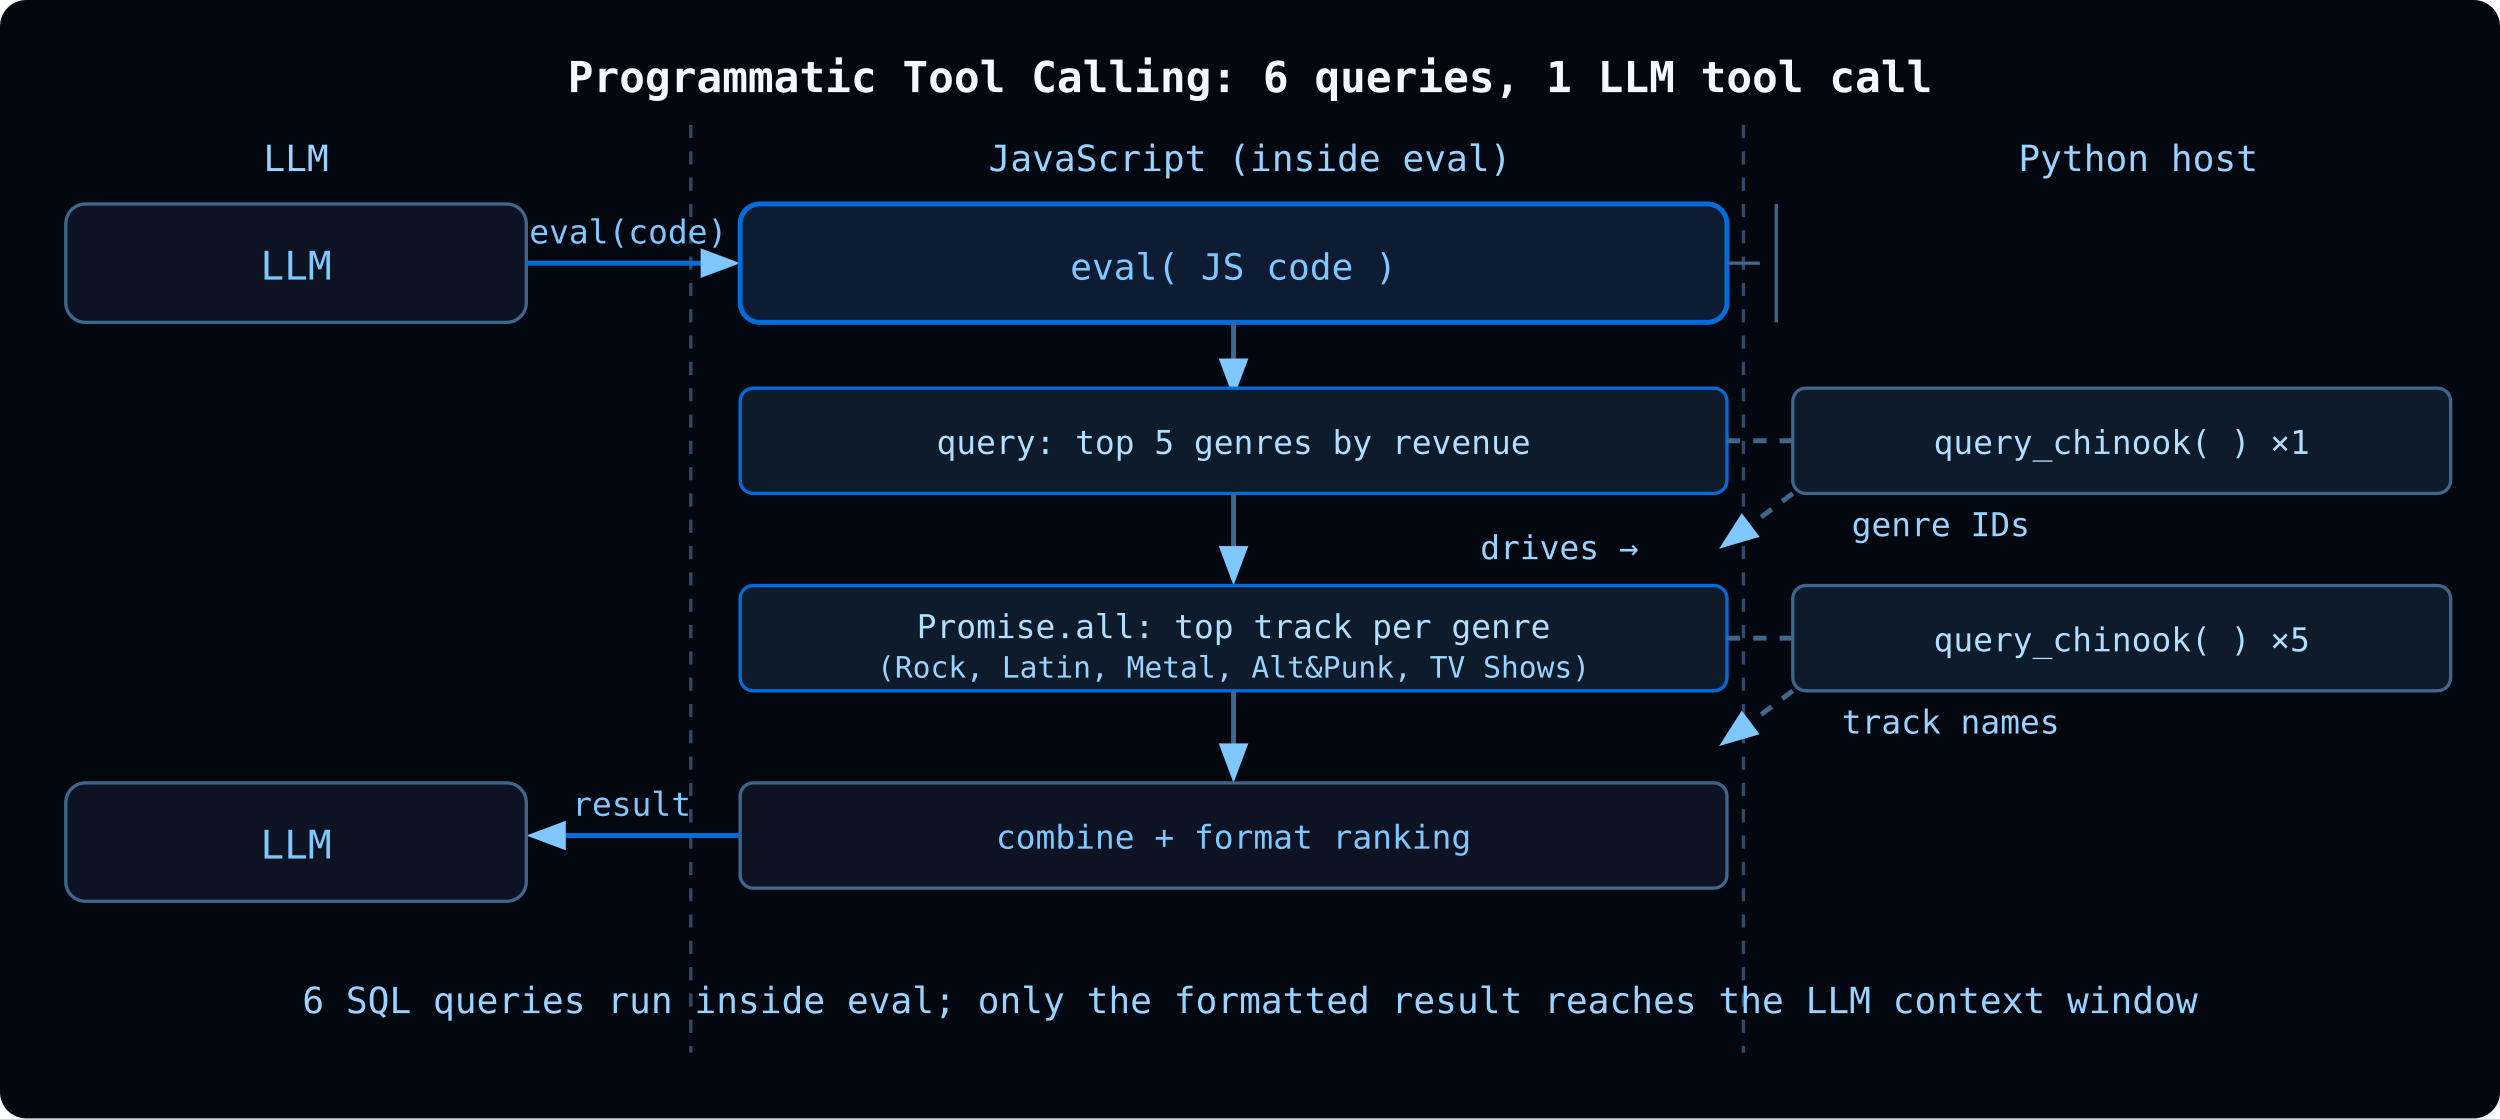
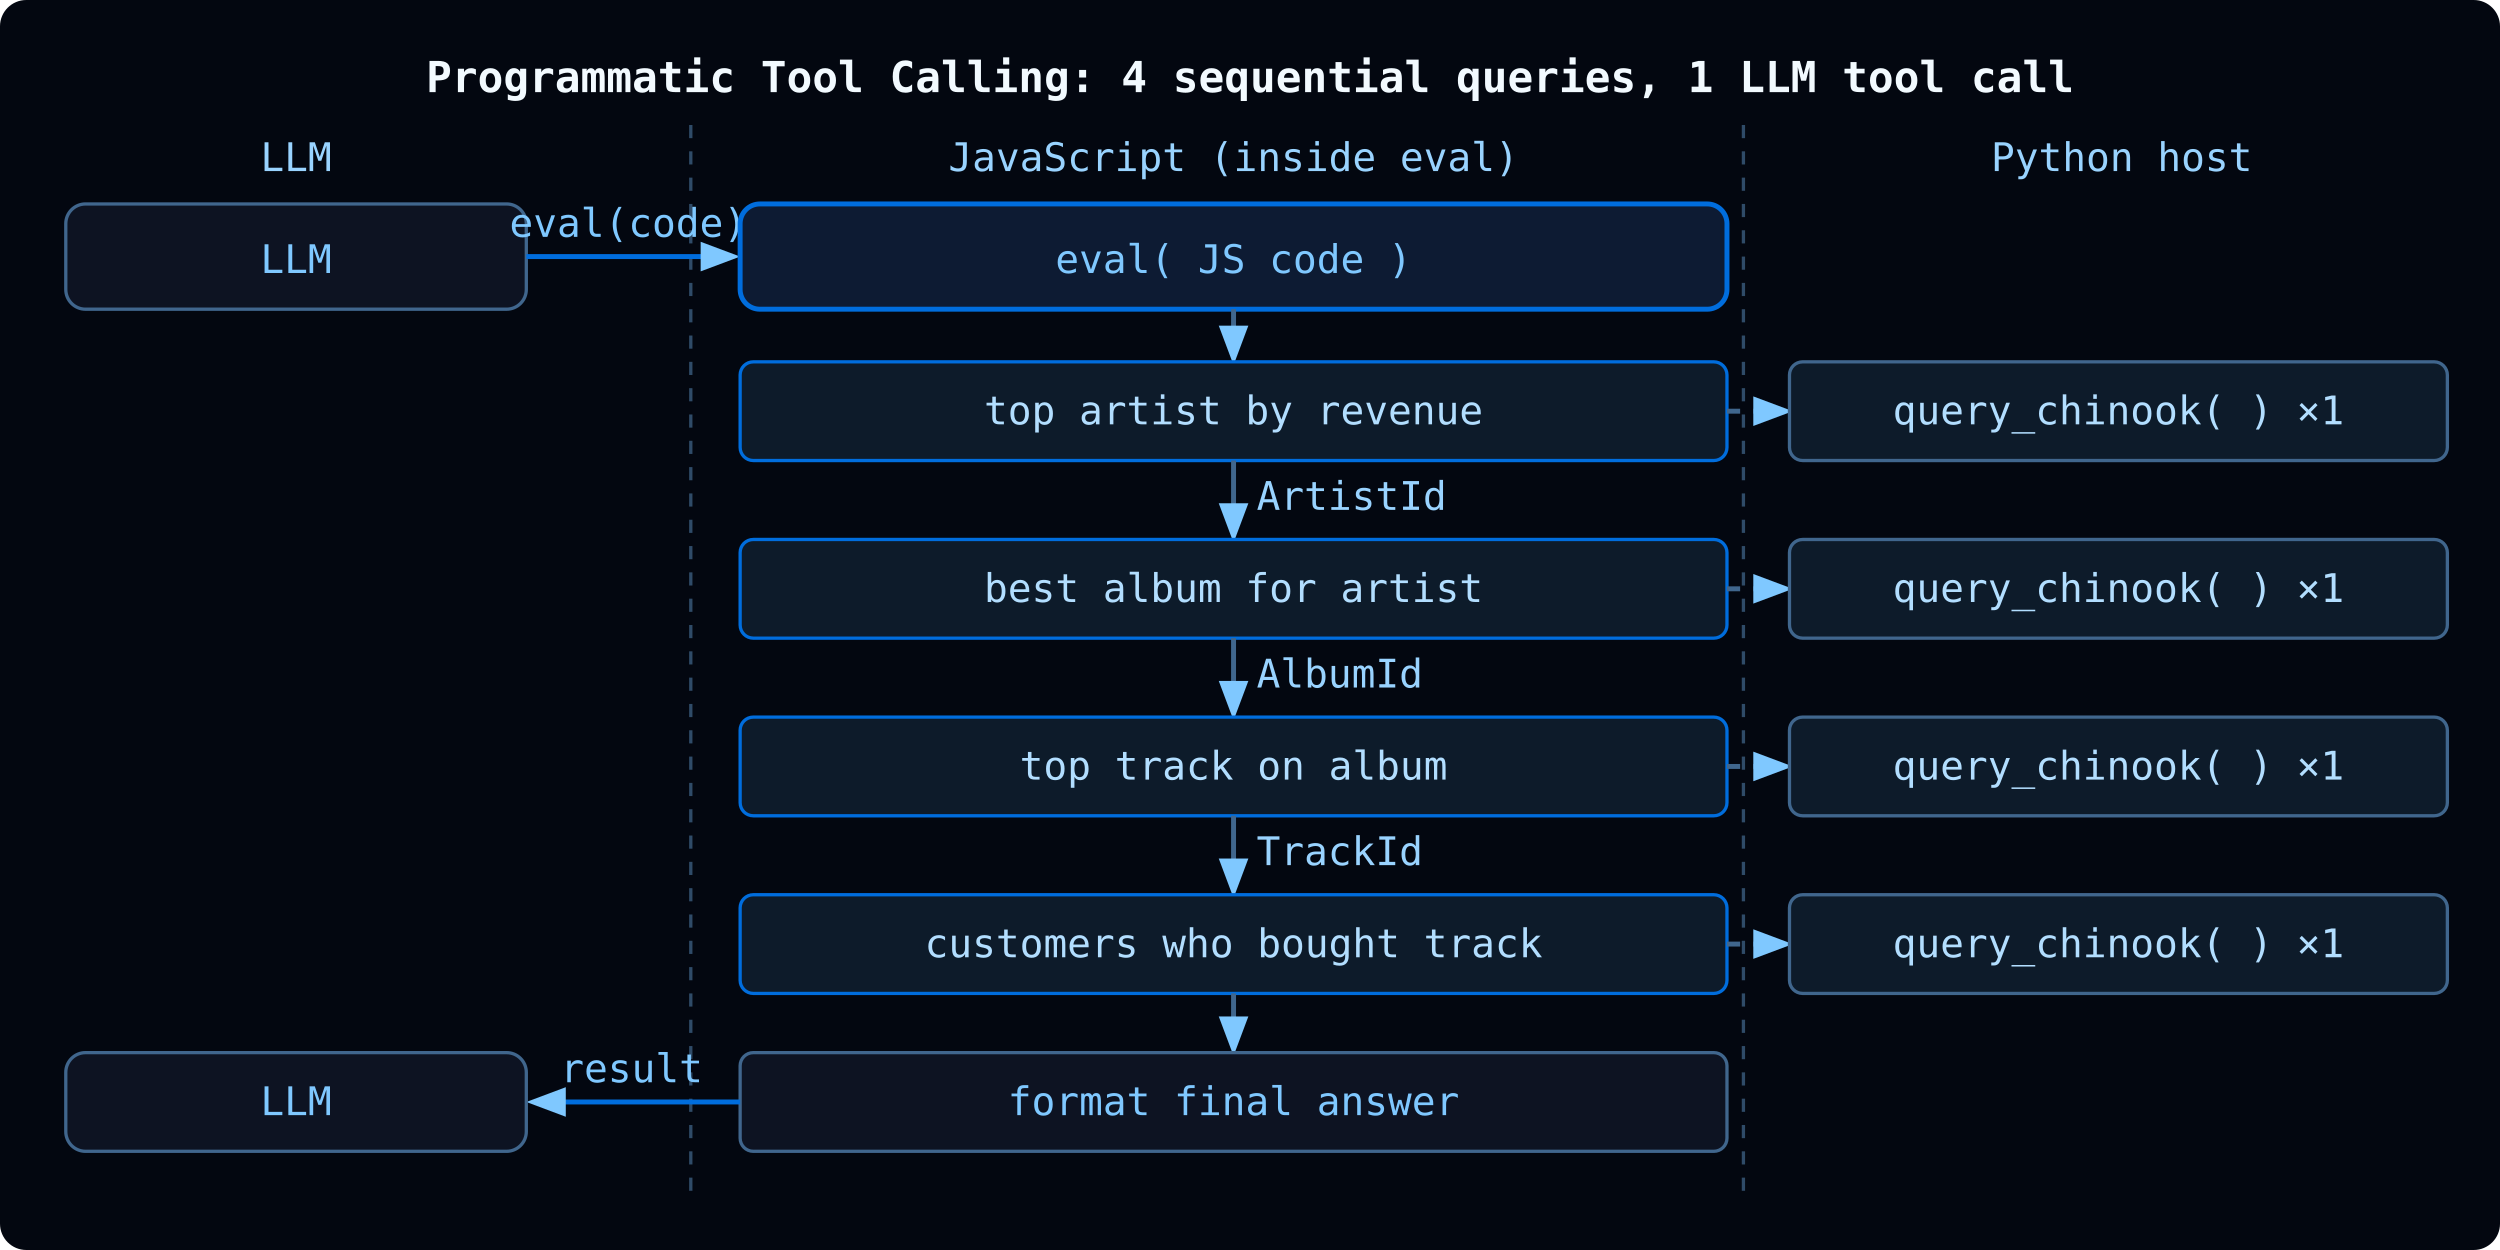
- <svg xmlns="http://www.w3.org/2000/svg" width="760" height="340">
-   <rect width="760" height="340" fill="#030710" rx="8" />
-   <text x="380" y="28" text-anchor="middle" font-family="IBM Plex Mono,monospace" font-size="13" font-weight="600" fill="#F2FAFF">Programmatic Tool Calling: 6 queries, 1 LLM tool call</text>
-   <text x="90" y="52" text-anchor="middle" font-family="IBM Plex Mono,monospace" font-size="11" fill="#99D3FF">LLM</text>
-   <text x="380" y="52" text-anchor="middle" font-family="IBM Plex Mono,monospace" font-size="11" fill="#99D3FF">JavaScript  (inside eval)</text>
-   <text x="650" y="52" text-anchor="middle" font-family="IBM Plex Mono,monospace" font-size="11" fill="#99D3FF">Python host</text>
-   <line x1="210" y1="38" x2="210" y2="320" stroke="#2F4B68" stroke-width="1" stroke-dasharray="4" />
-   <line x1="530" y1="38" x2="530" y2="320" stroke="#2F4B68" stroke-width="1" stroke-dasharray="4" />
-   <rect x="20" y="62" width="140" height="36" rx="6" fill="#0D1322" stroke="#40668D" />
-   <text x="90" y="85" text-anchor="middle" font-family="IBM Plex Mono,monospace" font-size="12" fill="#7FC8FF">LLM</text>
-   <line x1="160" y1="80" x2="222" y2="80" stroke="#006DDD" stroke-width="1.5" marker-end="url(#arr)" />
-   <text x="191" y="74" text-anchor="middle" font-family="IBM Plex Mono,monospace" font-size="10" fill="#7FC8FF">eval(code)</text>
-   <rect x="225" y="62" width="300" height="36" rx="6" fill="#0D1B33" stroke="#006DDD" stroke-width="1.5" />
-   <text x="375" y="85" text-anchor="middle" font-family="IBM Plex Mono,monospace" font-size="11" fill="#7FC8FF">eval( JS code )</text>
-   <line x1="525" y1="80" x2="535" y2="80" stroke="#40668D" stroke-width="1" />
-   <line x1="540" y1="62" x2="540" y2="98" stroke="#40668D" stroke-width="1" />
-   <line x1="375" y1="98" x2="375" y2="118" stroke="#40668D" stroke-width="1.5" marker-end="url(#arr)" />
-   <rect x="225" y="118" width="300" height="32" rx="4" fill="#0D1B2A" stroke="#006DDD" />
-   <text x="375" y="138" text-anchor="middle" font-family="IBM Plex Mono,monospace" font-size="10" fill="#B2DEFF">query: top 5 genres by revenue</text>
-   <line x1="525" y1="134" x2="615" y2="134" stroke="#40668D" stroke-width="1.5" marker-end="url(#arr)" stroke-dasharray="4" />
-   <rect x="545" y="118" width="200" height="32" rx="4" fill="#0D1B2A" stroke="#40668D" />
-   <text x="645" y="138" text-anchor="middle" font-family="IBM Plex Mono,monospace" font-size="10" fill="#B2DEFF">query_chinook( ) ×1</text>
-   <line x1="545" y1="150" x2="525" y2="165" stroke="#40668D" stroke-width="1.5" marker-end="url(#arr)" stroke-dasharray="4" />
-   <text x="590" y="163" text-anchor="middle" font-family="IBM Plex Mono,monospace" font-size="10" fill="#99D3FF">genre IDs</text>
-   <line x1="375" y1="150" x2="375" y2="175" stroke="#40668D" stroke-width="1.5" marker-end="url(#arr)" />
-   <text x="450" y="170" font-family="IBM Plex Mono,monospace" font-size="10" fill="#99D3FF">drives →</text>
-   <rect x="225" y="178" width="300" height="32" rx="4" fill="#0D1B2A" stroke="#006DDD" />
-   <text x="375" y="194" text-anchor="middle" font-family="IBM Plex Mono,monospace" font-size="10" fill="#B2DEFF">Promise.all: top track per genre</text>
-   <text x="375" y="206" text-anchor="middle" font-family="IBM Plex Mono,monospace" font-size="9" fill="#99D3FF">(Rock, Latin, Metal, Alt&amp;Punk, TV Shows)</text>
-   <line x1="525" y1="194" x2="615" y2="194" stroke="#40668D" stroke-width="1.5" marker-end="url(#arr)" stroke-dasharray="4" />
-   <rect x="545" y="178" width="200" height="32" rx="4" fill="#0D1B2A" stroke="#40668D" />
-   <text x="645" y="198" text-anchor="middle" font-family="IBM Plex Mono,monospace" font-size="10" fill="#B2DEFF">query_chinook( ) ×5</text>
-   <line x1="545" y1="210" x2="525" y2="225" stroke="#40668D" stroke-width="1.5" marker-end="url(#arr)" stroke-dasharray="4" />
-   <text x="593" y="223" text-anchor="middle" font-family="IBM Plex Mono,monospace" font-size="10" fill="#99D3FF">track names</text>
-   <line x1="375" y1="210" x2="375" y2="235" stroke="#40668D" stroke-width="1.5" marker-end="url(#arr)" />
-   <rect x="225" y="238" width="300" height="32" rx="4" fill="#0D1322" stroke="#40668D" />
-   <text x="375" y="258" text-anchor="middle" font-family="IBM Plex Mono,monospace" font-size="10" fill="#7FC8FF">combine + format ranking</text>
-   <line x1="225" y1="254" x2="163" y2="254" stroke="#006DDD" stroke-width="1.5" marker-end="url(#arr)" />
-   <text x="192" y="248" text-anchor="middle" font-family="IBM Plex Mono,monospace" font-size="10" fill="#7FC8FF">result</text>
-   <rect x="20" y="238" width="140" height="36" rx="6" fill="#0D1322" stroke="#40668D" />
-   <text x="90" y="261" text-anchor="middle" font-family="IBM Plex Mono,monospace" font-size="12" fill="#7FC8FF">LLM</text>
-   <text x="380" y="308" text-anchor="middle" font-family="IBM Plex Mono,monospace" font-size="11" fill="#99D3FF">6 SQL queries run inside eval; only the formatted result reaches the LLM context window</text>
+ <svg xmlns="http://www.w3.org/2000/svg" width="760" height="380">
+   <rect width="760" height="380" fill="#030710" rx="8" />
+   <text x="380" y="28" text-anchor="middle" font-family="IBM Plex Mono,monospace" font-size="13" font-weight="600" fill="#F2FAFF">Programmatic Tool Calling: 4 sequential queries, 1 LLM tool call</text>
+   <text x="90" y="52" text-anchor="middle" font-family="IBM Plex Mono,monospace" font-size="12" fill="#99D3FF">LLM</text>
+   <text x="375" y="52" text-anchor="middle" font-family="IBM Plex Mono,monospace" font-size="12" fill="#99D3FF">JavaScript  (inside eval)</text>
+   <text x="645" y="52" text-anchor="middle" font-family="IBM Plex Mono,monospace" font-size="12" fill="#99D3FF">Python host</text>
+   <line x1="210" y1="38" x2="210" y2="364" stroke="#2F4B68" stroke-width="1" stroke-dasharray="4" />
+   <line x1="530" y1="38" x2="530" y2="364" stroke="#2F4B68" stroke-width="1" stroke-dasharray="4" />
+   <rect x="20" y="62" width="140" height="32" rx="6" fill="#0D1322" stroke="#40668D" />
+   <text x="90" y="83" text-anchor="middle" font-family="IBM Plex Mono,monospace" font-size="12" fill="#7FC8FF">LLM</text>
+   <line x1="160" y1="78" x2="222" y2="78" stroke="#006DDD" stroke-width="1.5" marker-end="url(#arr)" />
+   <text x="191" y="72" text-anchor="middle" font-family="IBM Plex Mono,monospace" font-size="12" fill="#7FC8FF">eval(code)</text>
+   <rect x="225" y="62" width="300" height="32" rx="6" fill="#0D1B33" stroke="#006DDD" stroke-width="1.5" />
+   <text x="375" y="83" text-anchor="middle" font-family="IBM Plex Mono,monospace" font-size="12" fill="#7FC8FF">eval( JS code )</text>
+   <line x1="375" y1="94" x2="375" y2="108" stroke="#40668D" stroke-width="1.5" marker-end="url(#arr)" />
+   <rect x="225" y="110" width="300" height="30" rx="4" fill="#0D1B2A" stroke="#006DDD" />
+   <text x="375" y="129" text-anchor="middle" font-family="IBM Plex Mono,monospace" font-size="12" fill="#B2DEFF">top artist by revenue</text>
+   <line x1="525" y1="125" x2="542" y2="125" stroke="#40668D" stroke-width="1.5" marker-end="url(#arr)" stroke-dasharray="4" />
+   <rect x="544" y="110" width="200" height="30" rx="4" fill="#0D1B2A" stroke="#40668D" />
+   <text x="644" y="129" text-anchor="middle" font-family="IBM Plex Mono,monospace" font-size="12" fill="#B2DEFF">query_chinook( ) ×1</text>
+   <line x1="375" y1="140" x2="375" y2="162" stroke="#40668D" stroke-width="1.5" marker-end="url(#arr)" />
+   <text x="382" y="155" font-family="IBM Plex Mono,monospace" font-size="12" fill="#99D3FF">ArtistId</text>
+   <rect x="225" y="164" width="300" height="30" rx="4" fill="#0D1B2A" stroke="#006DDD" />
+   <text x="375" y="183" text-anchor="middle" font-family="IBM Plex Mono,monospace" font-size="12" fill="#B2DEFF">best album for artist</text>
+   <line x1="525" y1="179" x2="542" y2="179" stroke="#40668D" stroke-width="1.5" marker-end="url(#arr)" stroke-dasharray="4" />
+   <rect x="544" y="164" width="200" height="30" rx="4" fill="#0D1B2A" stroke="#40668D" />
+   <text x="644" y="183" text-anchor="middle" font-family="IBM Plex Mono,monospace" font-size="12" fill="#B2DEFF">query_chinook( ) ×1</text>
+   <line x1="375" y1="194" x2="375" y2="216" stroke="#40668D" stroke-width="1.5" marker-end="url(#arr)" />
+   <text x="382" y="209" font-family="IBM Plex Mono,monospace" font-size="12" fill="#99D3FF">AlbumId</text>
+   <rect x="225" y="218" width="300" height="30" rx="4" fill="#0D1B2A" stroke="#006DDD" />
+   <text x="375" y="237" text-anchor="middle" font-family="IBM Plex Mono,monospace" font-size="12" fill="#B2DEFF">top track on album</text>
+   <line x1="525" y1="233" x2="542" y2="233" stroke="#40668D" stroke-width="1.5" marker-end="url(#arr)" stroke-dasharray="4" />
+   <rect x="544" y="218" width="200" height="30" rx="4" fill="#0D1B2A" stroke="#40668D" />
+   <text x="644" y="237" text-anchor="middle" font-family="IBM Plex Mono,monospace" font-size="12" fill="#B2DEFF">query_chinook( ) ×1</text>
+   <line x1="375" y1="248" x2="375" y2="270" stroke="#40668D" stroke-width="1.5" marker-end="url(#arr)" />
+   <text x="382" y="263" font-family="IBM Plex Mono,monospace" font-size="12" fill="#99D3FF">TrackId</text>
+   <rect x="225" y="272" width="300" height="30" rx="4" fill="#0D1B2A" stroke="#006DDD" />
+   <text x="375" y="291" text-anchor="middle" font-family="IBM Plex Mono,monospace" font-size="12" fill="#B2DEFF">customers who bought track</text>
+   <line x1="525" y1="287" x2="542" y2="287" stroke="#40668D" stroke-width="1.5" marker-end="url(#arr)" stroke-dasharray="4" />
+   <rect x="544" y="272" width="200" height="30" rx="4" fill="#0D1B2A" stroke="#40668D" />
+   <text x="644" y="291" text-anchor="middle" font-family="IBM Plex Mono,monospace" font-size="12" fill="#B2DEFF">query_chinook( ) ×1</text>
+   <line x1="375" y1="302" x2="375" y2="318" stroke="#40668D" stroke-width="1.5" marker-end="url(#arr)" />
+   <rect x="225" y="320" width="300" height="30" rx="4" fill="#0D1322" stroke="#40668D" />
+   <text x="375" y="339" text-anchor="middle" font-family="IBM Plex Mono,monospace" font-size="12" fill="#7FC8FF">format final answer</text>
+   <line x1="225" y1="335" x2="163" y2="335" stroke="#006DDD" stroke-width="1.5" marker-end="url(#arr)" />
+   <text x="192" y="329" text-anchor="middle" font-family="IBM Plex Mono,monospace" font-size="12" fill="#7FC8FF">result</text>
+   <rect x="20" y="320" width="140" height="30" rx="6" fill="#0D1322" stroke="#40668D" />
+   <text x="90" y="339" text-anchor="middle" font-family="IBM Plex Mono,monospace" font-size="12" fill="#7FC8FF">LLM</text>
  <defs>
    <marker id="arr" markerWidth="8" markerHeight="8" refX="6" refY="3" orient="auto">
      <path d="M0,0 L0,6 L8,3 z" fill="#7FC8FF" />
    </marker>
  </defs>
</svg>
